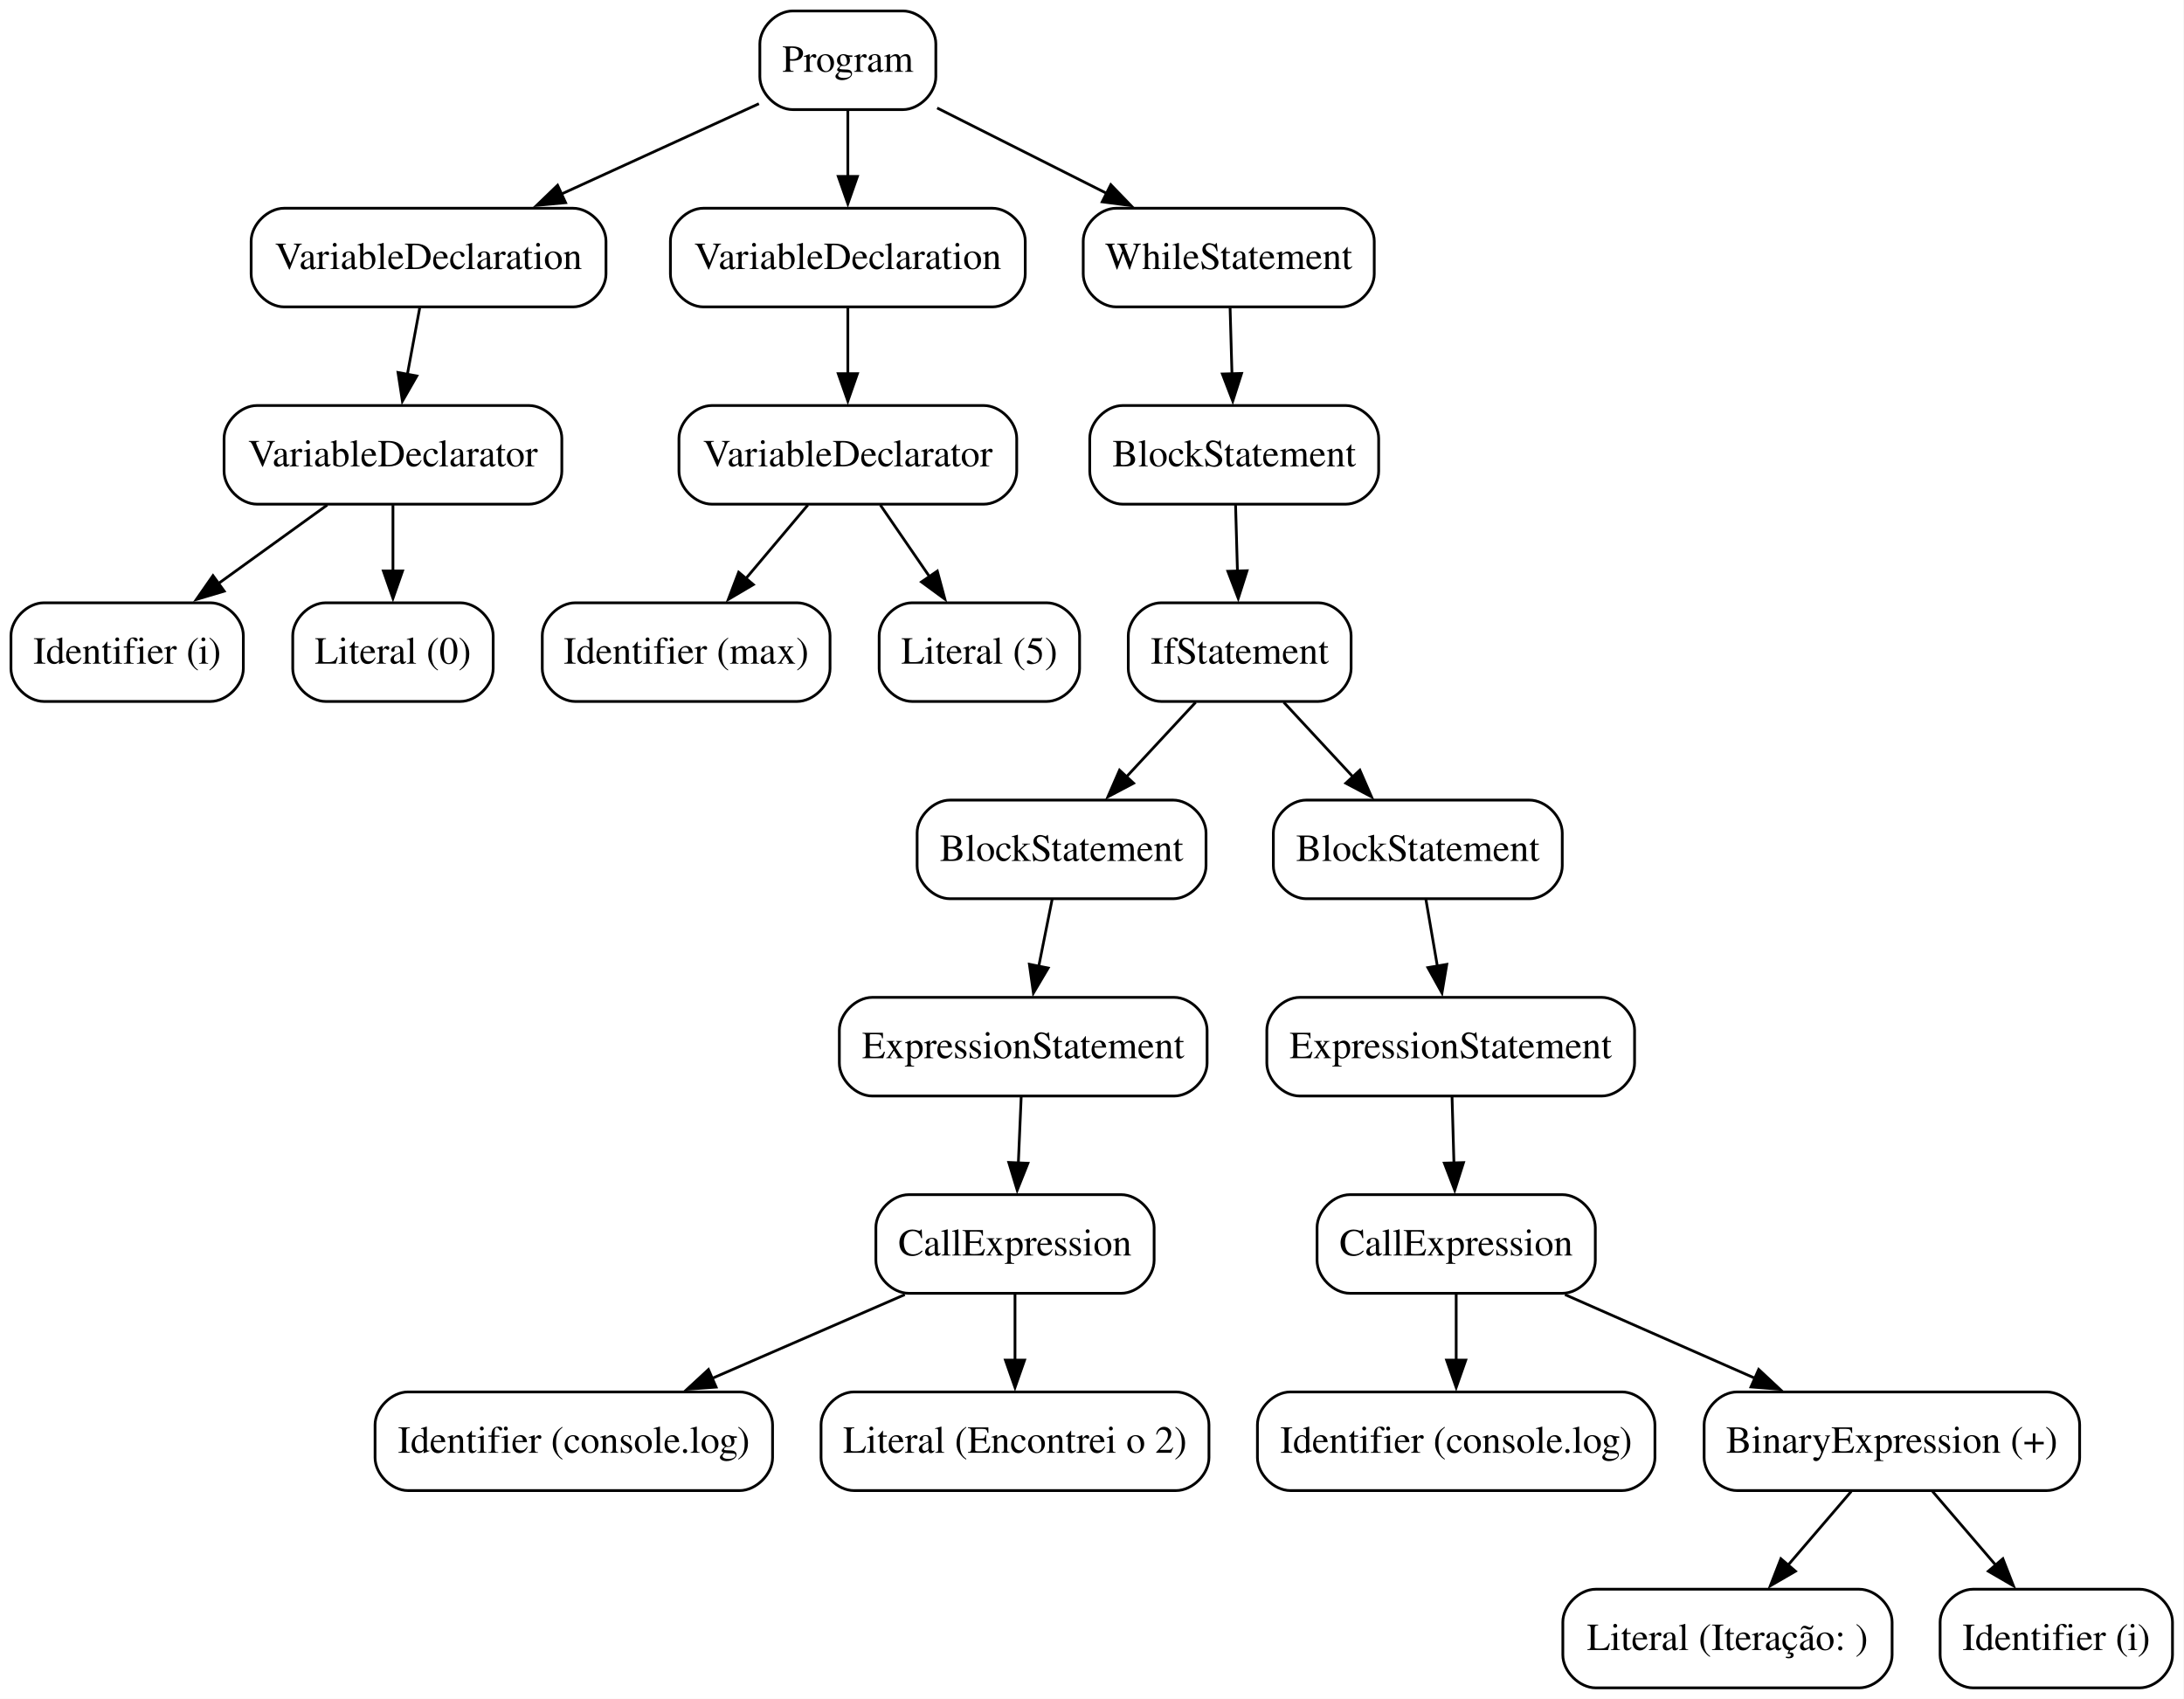
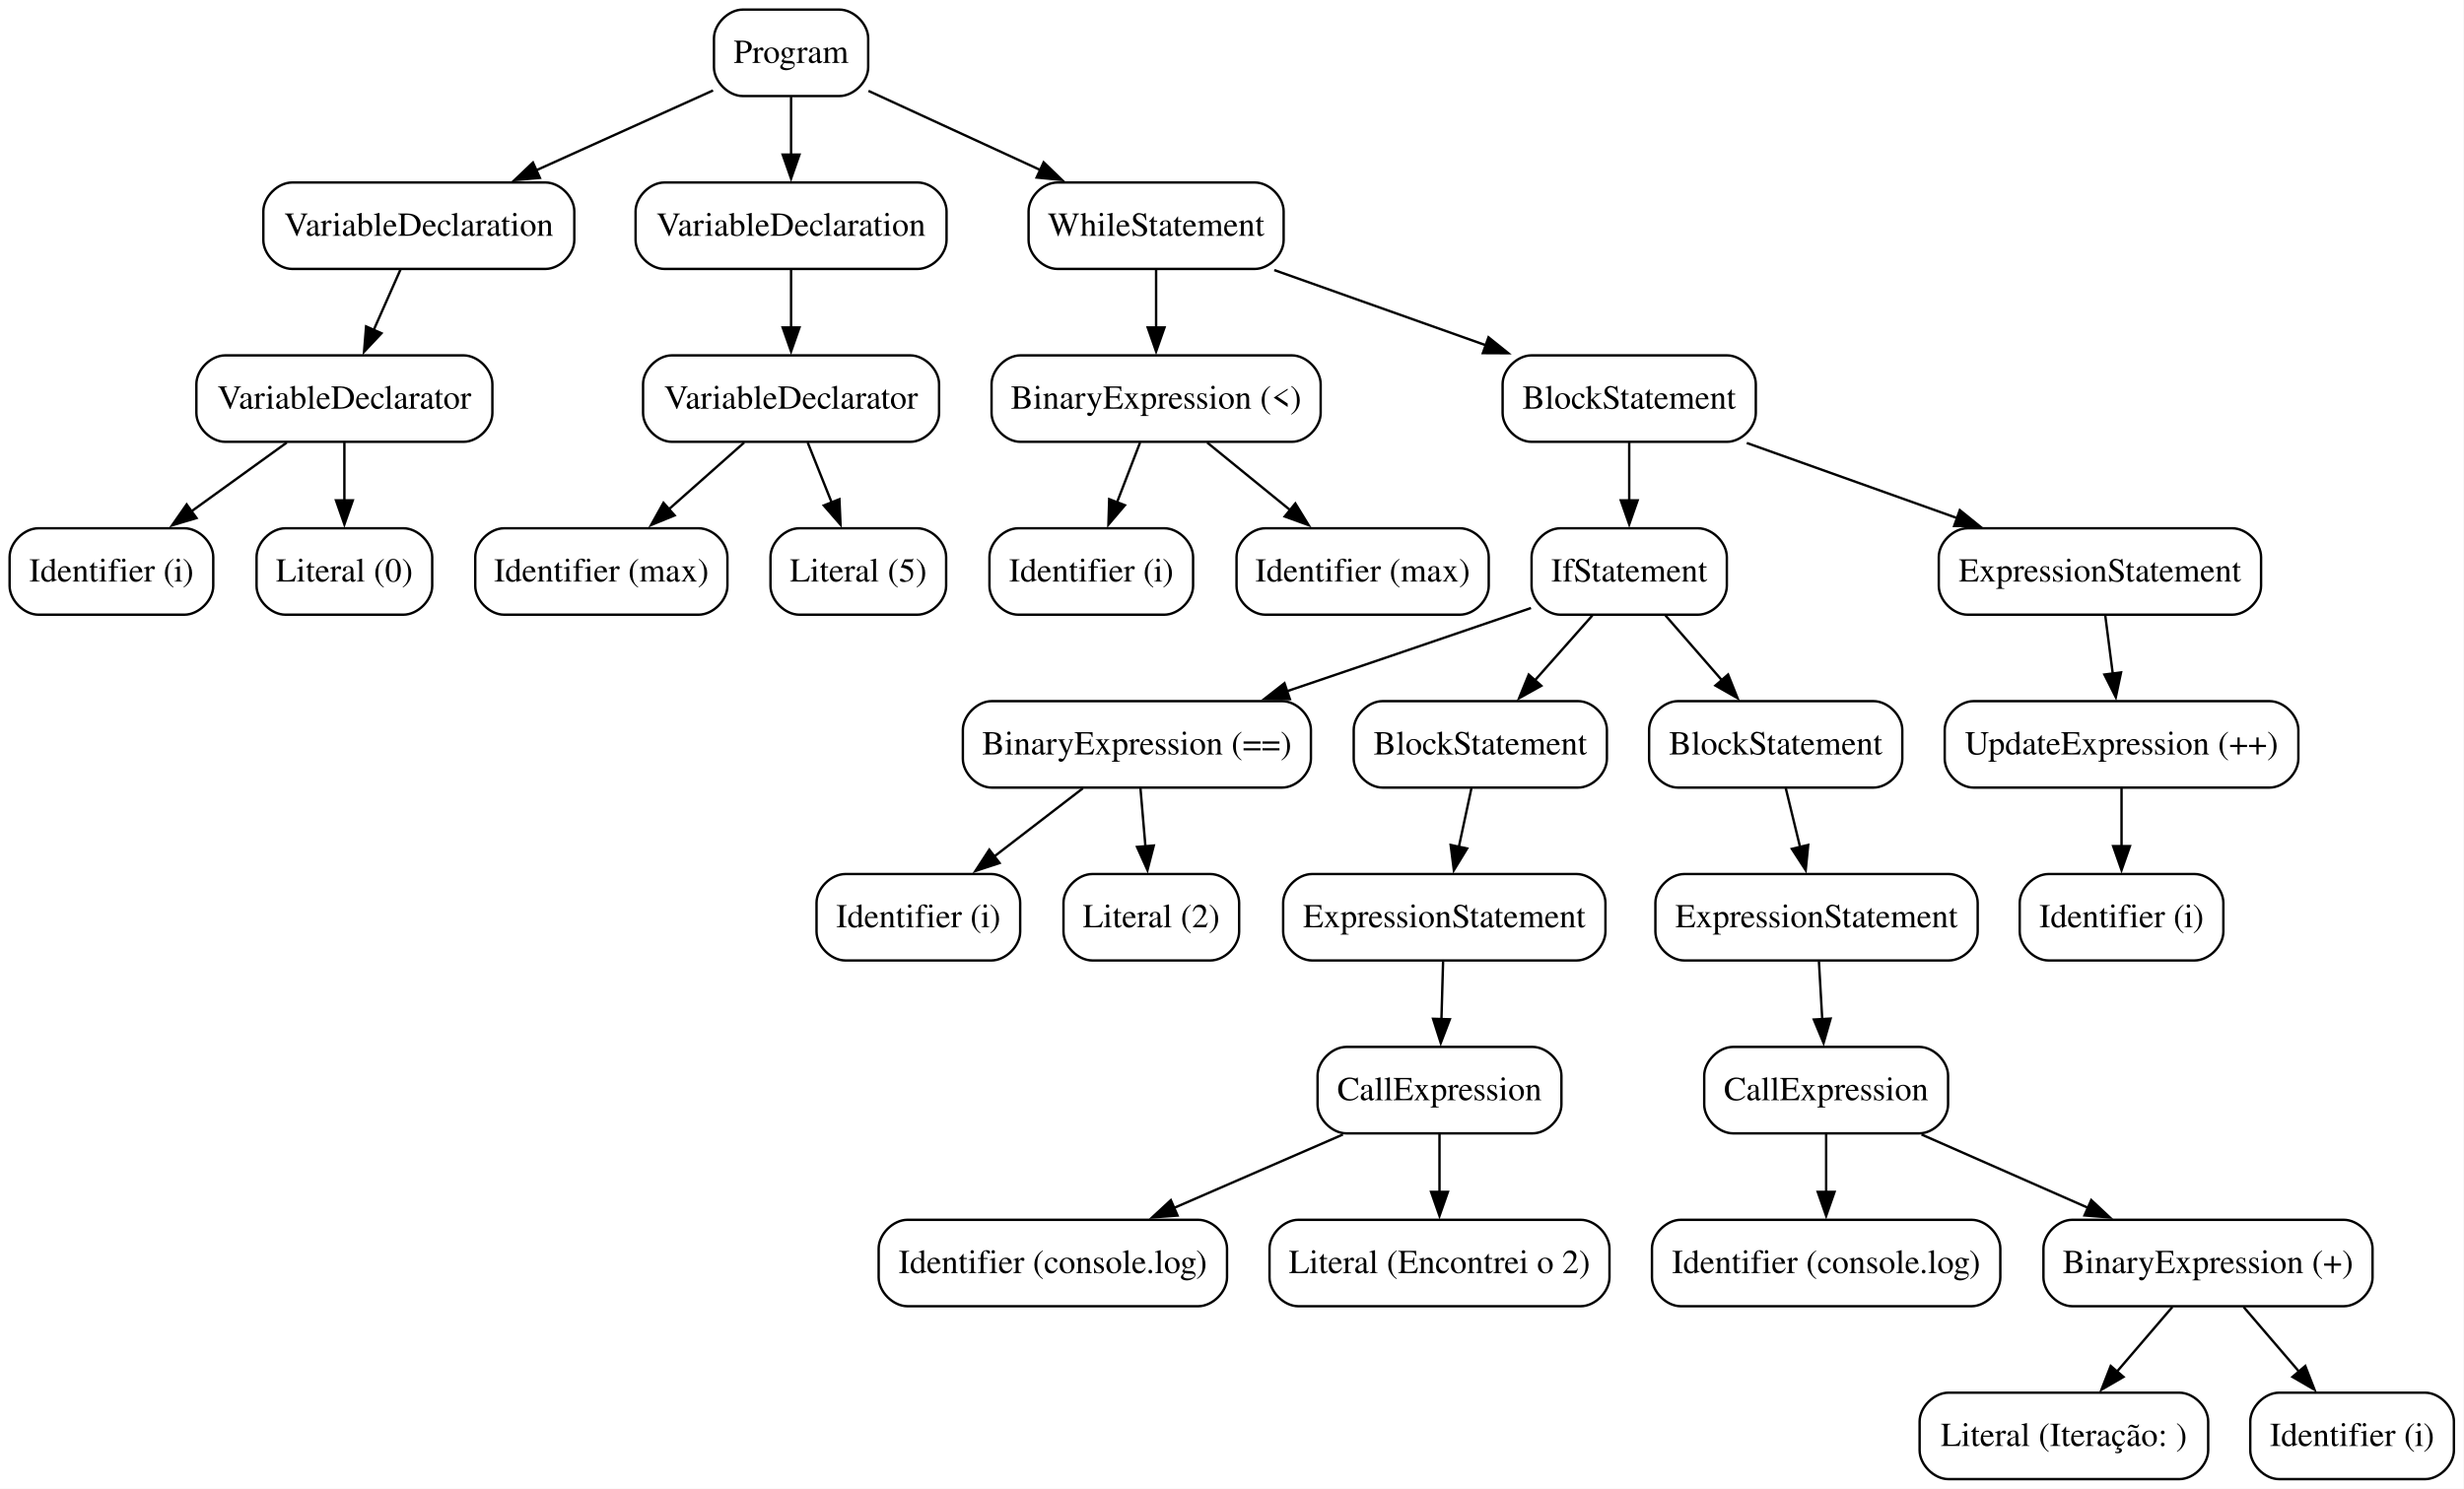
- <svg xmlns="http://www.w3.org/2000/svg" width="797pt" height="620pt" viewBox="0.00 0.00 797.00 620.00">
+ <svg xmlns="http://www.w3.org/2000/svg" width="1026pt" height="620pt" viewBox="0.00 0.00 1026.00 620.00">
  <g id="graph0" class="graph" transform="scale(1 1) rotate(0) translate(4 616)">
-     <polygon fill="white" stroke="none" points="-4,4 -4,-616 792.8,-616 792.8,4 -4,4" />
+     <polygon fill="white" stroke="none" points="-4,4 -4,-616 1021.8,-616 1021.8,4 -4,4" />
    <g id="node1" class="node">
-       <path fill="none" stroke="black" d="M325.51,-612C325.51,-612 285.29,-612 285.29,-612 279.29,-612 273.29,-606 273.29,-600 273.29,-600 273.29,-588 273.29,-588 273.29,-582 279.29,-576 285.29,-576 285.29,-576 325.51,-576 325.51,-576 331.51,-576 337.51,-582 337.51,-588 337.51,-588 337.51,-600 337.51,-600 337.51,-606 331.51,-612 325.51,-612" />
-       <text xml:space="preserve" text-anchor="middle" x="305.4" y="-589.8" font-family="Times,serif" font-size="14.00">Program</text>
+       <path fill="none" stroke="black" d="M345.51,-612C345.51,-612 305.29,-612 305.29,-612 299.29,-612 293.29,-606 293.29,-600 293.29,-600 293.29,-588 293.29,-588 293.29,-582 299.29,-576 305.29,-576 305.29,-576 345.51,-576 345.51,-576 351.51,-576 357.51,-582 357.51,-588 357.51,-588 357.51,-600 357.51,-600 357.51,-606 351.51,-612 345.51,-612" />
+       <text xml:space="preserve" text-anchor="middle" x="325.4" y="-589.8" font-family="Times,serif" font-size="14.00">Program</text>
    </g>
    <g id="node2" class="node">
-       <path fill="none" stroke="black" d="M205.14,-540C205.14,-540 99.65,-540 99.65,-540 93.65,-540 87.65,-534 87.65,-528 87.65,-528 87.65,-516 87.65,-516 87.65,-510 93.65,-504 99.65,-504 99.65,-504 205.14,-504 205.14,-504 211.14,-504 217.14,-510 217.14,-516 217.14,-516 217.14,-528 217.14,-528 217.14,-534 211.14,-540 205.14,-540" />
-       <text xml:space="preserve" text-anchor="middle" x="152.4" y="-517.8" font-family="Times,serif" font-size="14.00">VariableDeclaration</text>
+       <path fill="none" stroke="black" d="M223.14,-540C223.14,-540 117.65,-540 117.65,-540 111.65,-540 105.65,-534 105.65,-528 105.65,-528 105.65,-516 105.65,-516 105.65,-510 111.65,-504 117.65,-504 117.65,-504 223.14,-504 223.14,-504 229.14,-504 235.14,-510 235.14,-516 235.14,-516 235.14,-528 235.14,-528 235.14,-534 229.14,-540 223.14,-540" />
+       <text xml:space="preserve" text-anchor="middle" x="170.4" y="-517.8" font-family="Times,serif" font-size="14.00">VariableDeclaration</text>
    </g>
    <g id="edge1" class="edge">
-       <path fill="none" stroke="black" d="M272.95,-578.15C251.94,-568.54 224.2,-555.85 200.63,-545.07" />
-       <polygon fill="black" stroke="black" points="202.4,-542.03 191.85,-541.05 199.48,-548.39 202.4,-542.03" />
+       <path fill="none" stroke="black" d="M292.91,-578.33C271.56,-568.69 243.25,-555.9 219.22,-545.05" />
+       <polygon fill="black" stroke="black" points="220.81,-541.92 210.25,-541 217.92,-548.3 220.81,-541.92" />
    </g>
    <g id="node6" class="node">
-       <path fill="none" stroke="black" d="M358.14,-540C358.14,-540 252.65,-540 252.65,-540 246.65,-540 240.65,-534 240.65,-528 240.65,-528 240.65,-516 240.65,-516 240.65,-510 246.65,-504 252.65,-504 252.65,-504 358.14,-504 358.14,-504 364.14,-504 370.14,-510 370.14,-516 370.14,-516 370.14,-528 370.14,-528 370.14,-534 364.14,-540 358.14,-540" />
-       <text xml:space="preserve" text-anchor="middle" x="305.4" y="-517.8" font-family="Times,serif" font-size="14.00">VariableDeclaration</text>
+       <path fill="none" stroke="black" d="M378.14,-540C378.14,-540 272.65,-540 272.65,-540 266.65,-540 260.65,-534 260.65,-528 260.65,-528 260.65,-516 260.65,-516 260.65,-510 266.65,-504 272.65,-504 272.65,-504 378.14,-504 378.14,-504 384.14,-504 390.14,-510 390.14,-516 390.14,-516 390.14,-528 390.14,-528 390.14,-534 384.14,-540 378.14,-540" />
+       <text xml:space="preserve" text-anchor="middle" x="325.4" y="-517.8" font-family="Times,serif" font-size="14.00">VariableDeclaration</text>
    </g>
    <g id="edge5" class="edge">
-       <path fill="none" stroke="black" d="M305.4,-575.7C305.4,-568.41 305.4,-559.73 305.4,-551.54" />
-       <polygon fill="black" stroke="black" points="308.9,-551.62 305.4,-541.62 301.9,-551.62 308.9,-551.62" />
+       <path fill="none" stroke="black" d="M325.4,-575.7C325.4,-568.41 325.4,-559.73 325.4,-551.54" />
+       <polygon fill="black" stroke="black" points="328.9,-551.62 325.4,-541.62 321.9,-551.62 328.9,-551.62" />
    </g>
    <g id="node10" class="node">
-       <path fill="none" stroke="black" d="M485.5,-540C485.5,-540 403.3,-540 403.3,-540 397.3,-540 391.3,-534 391.3,-528 391.3,-528 391.3,-516 391.3,-516 391.3,-510 397.3,-504 403.3,-504 403.3,-504 485.5,-504 485.5,-504 491.5,-504 497.5,-510 497.5,-516 497.5,-516 497.5,-528 497.5,-528 497.5,-534 491.5,-540 485.5,-540" />
-       <text xml:space="preserve" text-anchor="middle" x="444.4" y="-517.8" font-family="Times,serif" font-size="14.00">WhileStatement</text>
+       <path fill="none" stroke="black" d="M518.5,-540C518.5,-540 436.3,-540 436.3,-540 430.3,-540 424.3,-534 424.3,-528 424.3,-528 424.3,-516 424.3,-516 424.3,-510 430.3,-504 436.3,-504 436.3,-504 518.5,-504 518.5,-504 524.5,-504 530.5,-510 530.5,-516 530.5,-516 530.5,-528 530.5,-528 530.5,-534 524.5,-540 518.5,-540" />
+       <text xml:space="preserve" text-anchor="middle" x="477.4" y="-517.8" font-family="Times,serif" font-size="14.00">WhileStatement</text>
    </g>
    <g id="edge9" class="edge">
-       <path fill="none" stroke="black" d="M337.99,-576.59C356.44,-567.3 379.78,-555.54 399.89,-545.41" />
-       <polygon fill="black" stroke="black" points="401.36,-548.59 408.72,-540.97 398.22,-542.34 401.36,-548.59" />
+       <path fill="none" stroke="black" d="M357.63,-578.15C378.42,-568.58 405.82,-555.96 429.17,-545.21" />
+       <polygon fill="black" stroke="black" points="430.58,-548.41 438.2,-541.05 427.65,-542.06 430.58,-548.41" />
    </g>
    <g id="node3" class="node">
      <path fill="none" stroke="black" d="M189.03,-468C189.03,-468 89.77,-468 89.77,-468 83.77,-468 77.77,-462 77.77,-456 77.77,-456 77.77,-444 77.77,-444 77.77,-438 83.77,-432 89.77,-432 89.77,-432 189.03,-432 189.03,-432 195.03,-432 201.03,-438 201.03,-444 201.03,-444 201.03,-456 201.03,-456 201.03,-462 195.03,-468 189.03,-468" />
      <text xml:space="preserve" text-anchor="middle" x="139.4" y="-445.8" font-family="Times,serif" font-size="14.00">VariableDeclarator</text>
    </g>
    <g id="edge2" class="edge">
-       <path fill="none" stroke="black" d="M149.18,-503.7C147.82,-496.32 146.18,-487.52 144.64,-479.25" />
-       <polygon fill="black" stroke="black" points="148.12,-478.79 142.85,-469.59 141.24,-480.06 148.12,-478.79" />
+       <path fill="none" stroke="black" d="M162.74,-503.7C159.36,-496.07 155.3,-486.92 151.53,-478.4" />
+       <polygon fill="black" stroke="black" points="154.84,-477.21 147.59,-469.49 148.44,-480.05 154.84,-477.21" />
    </g>
    <g id="node4" class="node">
      <path fill="none" stroke="black" d="M72.8,-396C72.8,-396 12,-396 12,-396 6,-396 0,-390 0,-384 0,-384 0,-372 0,-372 0,-366 6,-360 12,-360 12,-360 72.8,-360 72.8,-360 78.8,-360 84.8,-366 84.8,-372 84.8,-372 84.8,-384 84.8,-384 84.8,-390 78.8,-396 72.8,-396" />
      <text xml:space="preserve" text-anchor="middle" x="42.4" y="-373.8" font-family="Times,serif" font-size="14.00">Identifier (i)</text>
    </g>
    <g id="edge3" class="edge">
      <path fill="none" stroke="black" d="M115.42,-431.7C103.41,-423.03 88.68,-412.4 75.6,-402.96" />
      <polygon fill="black" stroke="black" points="77.82,-400.25 67.66,-397.23 73.72,-405.92 77.82,-400.25" />
    </g>
    <g id="node5" class="node">
      <path fill="none" stroke="black" d="M163.97,-396C163.97,-396 114.83,-396 114.83,-396 108.83,-396 102.83,-390 102.83,-384 102.83,-384 102.83,-372 102.83,-372 102.83,-366 108.83,-360 114.83,-360 114.83,-360 163.97,-360 163.97,-360 169.97,-360 175.97,-366 175.97,-372 175.97,-372 175.97,-384 175.97,-384 175.97,-390 169.97,-396 163.97,-396" />
      <text xml:space="preserve" text-anchor="middle" x="139.4" y="-373.8" font-family="Times,serif" font-size="14.00">Literal (0)</text>
    </g>
    <g id="edge4" class="edge">
      <path fill="none" stroke="black" d="M139.4,-431.7C139.4,-424.41 139.4,-415.73 139.4,-407.54" />
      <polygon fill="black" stroke="black" points="142.9,-407.62 139.4,-397.62 135.9,-407.62 142.9,-407.62" />
    </g>
    <g id="node7" class="node">
-       <path fill="none" stroke="black" d="M355.03,-468C355.03,-468 255.77,-468 255.77,-468 249.77,-468 243.77,-462 243.77,-456 243.77,-456 243.77,-444 243.77,-444 243.77,-438 249.77,-432 255.77,-432 255.77,-432 355.03,-432 355.03,-432 361.03,-432 367.03,-438 367.03,-444 367.03,-444 367.03,-456 367.03,-456 367.03,-462 361.03,-468 355.03,-468" />
-       <text xml:space="preserve" text-anchor="middle" x="305.4" y="-445.8" font-family="Times,serif" font-size="14.00">VariableDeclarator</text>
+       <path fill="none" stroke="black" d="M375.03,-468C375.03,-468 275.77,-468 275.77,-468 269.77,-468 263.77,-462 263.77,-456 263.77,-456 263.77,-444 263.77,-444 263.77,-438 269.77,-432 275.77,-432 275.77,-432 375.03,-432 375.03,-432 381.03,-432 387.03,-438 387.03,-444 387.03,-444 387.03,-456 387.03,-456 387.03,-462 381.03,-468 375.03,-468" />
+       <text xml:space="preserve" text-anchor="middle" x="325.4" y="-445.8" font-family="Times,serif" font-size="14.00">VariableDeclarator</text>
    </g>
    <g id="edge6" class="edge">
-       <path fill="none" stroke="black" d="M305.4,-503.7C305.4,-496.41 305.4,-487.73 305.4,-479.54" />
-       <polygon fill="black" stroke="black" points="308.9,-479.62 305.4,-469.62 301.9,-479.62 308.9,-479.62" />
+       <path fill="none" stroke="black" d="M325.4,-503.7C325.4,-496.41 325.4,-487.73 325.4,-479.54" />
+       <polygon fill="black" stroke="black" points="328.9,-479.62 325.4,-469.62 321.9,-479.62 328.9,-479.62" />
    </g>
    <g id="node8" class="node">
      <path fill="none" stroke="black" d="M286.9,-396C286.9,-396 205.89,-396 205.89,-396 199.89,-396 193.89,-390 193.89,-384 193.89,-384 193.89,-372 193.89,-372 193.89,-366 199.89,-360 205.89,-360 205.89,-360 286.9,-360 286.9,-360 292.9,-360 298.9,-366 298.9,-372 298.9,-372 298.9,-384 298.9,-384 298.9,-390 292.9,-396 286.9,-396" />
      <text xml:space="preserve" text-anchor="middle" x="246.4" y="-373.8" font-family="Times,serif" font-size="14.00">Identifier (max)</text>
    </g>
    <g id="edge7" class="edge">
-       <path fill="none" stroke="black" d="M290.81,-431.7C283.96,-423.56 275.64,-413.69 268.06,-404.7" />
-       <polygon fill="black" stroke="black" points="270.91,-402.65 261.79,-397.26 265.56,-407.16 270.91,-402.65" />
+       <path fill="none" stroke="black" d="M305.87,-431.7C296.38,-423.28 284.79,-413.02 274.38,-403.79" />
+       <polygon fill="black" stroke="black" points="276.91,-401.36 267.11,-397.35 272.27,-406.6 276.91,-401.36" />
    </g>
    <g id="node9" class="node">
      <path fill="none" stroke="black" d="M377.97,-396C377.97,-396 328.83,-396 328.83,-396 322.83,-396 316.83,-390 316.83,-384 316.83,-384 316.83,-372 316.83,-372 316.83,-366 322.83,-360 328.83,-360 328.83,-360 377.97,-360 377.97,-360 383.97,-360 389.97,-366 389.97,-372 389.97,-372 389.97,-384 389.97,-384 389.97,-390 383.97,-396 377.97,-396" />
      <text xml:space="preserve" text-anchor="middle" x="353.4" y="-373.8" font-family="Times,serif" font-size="14.00">Literal (5)</text>
    </g>
    <g id="edge8" class="edge">
-       <path fill="none" stroke="black" d="M317.26,-431.7C322.67,-423.81 329.19,-414.3 335.2,-405.55" />
-       <polygon fill="black" stroke="black" points="338.05,-407.58 340.81,-397.35 332.27,-403.62 338.05,-407.58" />
+       <path fill="none" stroke="black" d="M332.32,-431.7C335.34,-424.15 338.95,-415.12 342.33,-406.68" />
+       <polygon fill="black" stroke="black" points="345.53,-408.09 345.99,-397.51 339.03,-405.49 345.53,-408.09" />
    </g>
    <g id="node11" class="node">
-       <path fill="none" stroke="black" d="M487.11,-468C487.11,-468 405.68,-468 405.68,-468 399.68,-468 393.68,-462 393.68,-456 393.68,-456 393.68,-444 393.68,-444 393.68,-438 399.68,-432 405.68,-432 405.68,-432 487.11,-432 487.11,-432 493.11,-432 499.11,-438 499.11,-444 499.11,-444 499.11,-456 499.11,-456 499.11,-462 493.11,-468 487.11,-468" />
-       <text xml:space="preserve" text-anchor="middle" x="446.4" y="-445.8" font-family="Times,serif" font-size="14.00">BlockStatement</text>
+       <path fill="none" stroke="black" d="M533.92,-468C533.92,-468 420.88,-468 420.88,-468 414.88,-468 408.88,-462 408.88,-456 408.88,-456 408.88,-444 408.88,-444 408.88,-438 414.88,-432 420.88,-432 420.88,-432 533.92,-432 533.92,-432 539.92,-432 545.92,-438 545.92,-444 545.92,-444 545.92,-456 545.92,-456 545.92,-462 539.92,-468 533.92,-468" />
+       <text xml:space="preserve" text-anchor="middle" x="477.4" y="-445.8" font-family="Times,serif" font-size="14.00">BinaryExpression (&lt;)</text>
    </g>
    <g id="edge10" class="edge">
-       <path fill="none" stroke="black" d="M444.89,-503.7C445.1,-496.41 445.35,-487.73 445.58,-479.54" />
-       <polygon fill="black" stroke="black" points="449.08,-479.71 445.87,-469.62 442.08,-479.51 449.08,-479.71" />
+       <path fill="none" stroke="black" d="M477.4,-503.7C477.4,-496.41 477.4,-487.73 477.4,-479.54" />
+       <polygon fill="black" stroke="black" points="480.9,-479.62 477.4,-469.62 473.9,-479.62 480.9,-479.62" />
+     </g>
+     <g id="node14" class="node">
+       <path fill="none" stroke="black" d="M715.11,-468C715.11,-468 633.68,-468 633.68,-468 627.68,-468 621.68,-462 621.68,-456 621.68,-456 621.68,-444 621.68,-444 621.68,-438 627.68,-432 633.68,-432 633.68,-432 715.11,-432 715.11,-432 721.11,-432 727.11,-438 727.11,-444 727.11,-444 727.11,-456 727.11,-456 727.11,-462 721.11,-468 715.11,-468" />
+       <text xml:space="preserve" text-anchor="middle" x="674.4" y="-445.8" font-family="Times,serif" font-size="14.00">BlockStatement</text>
+     </g>
+     <g id="edge13" class="edge">
+       <path fill="none" stroke="black" d="M526.6,-503.52C553.38,-494 586.71,-482.16 614.94,-472.13" />
+       <polygon fill="black" stroke="black" points="615.8,-475.53 624.06,-468.89 613.46,-468.94 615.8,-475.53" />
    </g>
    <g id="node12" class="node">
-       <path fill="none" stroke="black" d="M477.05,-396C477.05,-396 419.74,-396 419.74,-396 413.74,-396 407.74,-390 407.74,-384 407.74,-384 407.74,-372 407.74,-372 407.74,-366 413.74,-360 419.74,-360 419.74,-360 477.05,-360 477.05,-360 483.05,-360 489.05,-366 489.05,-372 489.05,-372 489.05,-384 489.05,-384 489.05,-390 483.05,-396 477.05,-396" />
-       <text xml:space="preserve" text-anchor="middle" x="448.4" y="-373.8" font-family="Times,serif" font-size="14.00">IfStatement</text>
+       <path fill="none" stroke="black" d="M480.8,-396C480.8,-396 420,-396 420,-396 414,-396 408,-390 408,-384 408,-384 408,-372 408,-372 408,-366 414,-360 420,-360 420,-360 480.8,-360 480.8,-360 486.8,-360 492.8,-366 492.8,-372 492.8,-372 492.8,-384 492.8,-384 492.8,-390 486.8,-396 480.8,-396" />
+       <text xml:space="preserve" text-anchor="middle" x="450.4" y="-373.8" font-family="Times,serif" font-size="14.00">Identifier (i)</text>
    </g>
    <g id="edge11" class="edge">
-       <path fill="none" stroke="black" d="M446.89,-431.7C447.1,-424.41 447.35,-415.73 447.58,-407.54" />
-       <polygon fill="black" stroke="black" points="451.08,-407.71 447.87,-397.62 444.08,-407.51 451.08,-407.71" />
+       <path fill="none" stroke="black" d="M470.72,-431.7C467.81,-424.15 464.33,-415.12 461.08,-406.68" />
+       <polygon fill="black" stroke="black" points="464.4,-405.59 457.54,-397.52 457.87,-408.11 464.4,-405.59" />
    </g>
    <g id="node13" class="node">
-       <path fill="none" stroke="black" d="M424.11,-324C424.11,-324 342.68,-324 342.68,-324 336.68,-324 330.68,-318 330.68,-312 330.68,-312 330.68,-300 330.68,-300 330.68,-294 336.68,-288 342.68,-288 342.68,-288 424.11,-288 424.11,-288 430.11,-288 436.11,-294 436.11,-300 436.11,-300 436.11,-312 436.11,-312 436.11,-318 430.11,-324 424.11,-324" />
-       <text xml:space="preserve" text-anchor="middle" x="383.4" y="-301.8" font-family="Times,serif" font-size="14.00">BlockStatement</text>
+       <path fill="none" stroke="black" d="M603.9,-396C603.9,-396 522.89,-396 522.89,-396 516.89,-396 510.89,-390 510.89,-384 510.89,-384 510.89,-372 510.89,-372 510.89,-366 516.89,-360 522.89,-360 522.89,-360 603.9,-360 603.9,-360 609.9,-360 615.9,-366 615.9,-372 615.9,-372 615.9,-384 615.9,-384 615.9,-390 609.9,-396 603.9,-396" />
+       <text xml:space="preserve" text-anchor="middle" x="563.4" y="-373.8" font-family="Times,serif" font-size="14.00">Identifier (max)</text>
    </g>
    <g id="edge12" class="edge">
-       <path fill="none" stroke="black" d="M432.33,-359.7C424.7,-351.47 415.42,-341.48 407,-332.42" />
-       <polygon fill="black" stroke="black" points="409.68,-330.16 400.31,-325.21 404.55,-334.92 409.68,-330.16" />
+       <path fill="none" stroke="black" d="M498.66,-431.7C509.1,-423.2 521.86,-412.81 533.28,-403.51" />
+       <polygon fill="black" stroke="black" points="535.37,-406.33 540.91,-397.3 530.95,-400.9 535.37,-406.33" />
+     </g>
+     <g id="node15" class="node">
+       <path fill="none" stroke="black" d="M703.05,-396C703.05,-396 645.74,-396 645.74,-396 639.74,-396 633.74,-390 633.74,-384 633.74,-384 633.74,-372 633.74,-372 633.74,-366 639.74,-360 645.74,-360 645.74,-360 703.05,-360 703.05,-360 709.05,-360 715.05,-366 715.05,-372 715.05,-372 715.05,-384 715.05,-384 715.05,-390 709.05,-396 703.05,-396" />
+       <text xml:space="preserve" text-anchor="middle" x="674.4" y="-373.8" font-family="Times,serif" font-size="14.00">IfStatement</text>
+     </g>
+     <g id="edge14" class="edge">
+       <path fill="none" stroke="black" d="M674.4,-431.7C674.4,-424.41 674.4,-415.73 674.4,-407.54" />
+       <polygon fill="black" stroke="black" points="677.9,-407.62 674.4,-397.62 670.9,-407.62 677.9,-407.62" />
+     </g>
+     <g id="node31" class="node">
+       <path fill="none" stroke="black" d="M925.5,-396C925.5,-396 815.3,-396 815.3,-396 809.3,-396 803.3,-390 803.3,-384 803.3,-384 803.3,-372 803.3,-372 803.3,-366 809.3,-360 815.3,-360 815.3,-360 925.5,-360 925.5,-360 931.5,-360 937.5,-366 937.5,-372 937.5,-372 937.5,-384 937.5,-384 937.5,-390 931.5,-396 925.5,-396" />
+       <text xml:space="preserve" text-anchor="middle" x="870.4" y="-373.8" font-family="Times,serif" font-size="14.00">ExpressionStatement</text>
+     </g>
+     <g id="edge30" class="edge">
+       <path fill="none" stroke="black" d="M723.35,-431.52C750,-422 783.16,-410.16 811.24,-400.13" />
+       <polygon fill="black" stroke="black" points="812.06,-403.55 820.3,-396.89 809.71,-396.96 812.06,-403.55" />
+     </g>
+     <g id="node16" class="node">
+       <path fill="none" stroke="black" d="M529.86,-324C529.86,-324 408.93,-324 408.93,-324 402.93,-324 396.93,-318 396.93,-312 396.93,-312 396.93,-300 396.93,-300 396.93,-294 402.93,-288 408.93,-288 408.93,-288 529.86,-288 529.86,-288 535.86,-288 541.86,-294 541.86,-300 541.86,-300 541.86,-312 541.86,-312 541.86,-318 535.86,-324 529.86,-324" />
+       <text xml:space="preserve" text-anchor="middle" x="469.4" y="-301.8" font-family="Times,serif" font-size="14.00">BinaryExpression (==)</text>
+     </g>
+     <g id="edge15" class="edge">
+       <path fill="none" stroke="black" d="M633.5,-362.79C630.76,-361.84 628.04,-360.91 625.4,-360 594.57,-349.42 560.28,-337.75 531.72,-328.07" />
+       <polygon fill="black" stroke="black" points="533.1,-324.84 522.51,-324.95 530.85,-331.47 533.1,-324.84" />
+     </g>
+     <g id="node19" class="node">
+       <path fill="none" stroke="black" d="M653.11,-324C653.11,-324 571.68,-324 571.68,-324 565.68,-324 559.68,-318 559.68,-312 559.68,-312 559.68,-300 559.68,-300 559.68,-294 565.68,-288 571.68,-288 571.68,-288 653.11,-288 653.11,-288 659.11,-288 665.11,-294 665.11,-300 665.11,-300 665.11,-312 665.11,-312 665.11,-318 659.11,-324 653.11,-324" />
+       <text xml:space="preserve" text-anchor="middle" x="612.4" y="-301.8" font-family="Times,serif" font-size="14.00">BlockStatement</text>
+     </g>
+     <g id="edge18" class="edge">
+       <path fill="none" stroke="black" d="M659.07,-359.7C651.86,-351.56 643.12,-341.69 635.16,-332.7" />
+       <polygon fill="black" stroke="black" points="637.8,-330.4 628.55,-325.24 632.56,-335.04 637.8,-330.4" />
+     </g>
+     <g id="node24" class="node">
+       <path fill="none" stroke="black" d="M776.11,-324C776.11,-324 694.68,-324 694.68,-324 688.68,-324 682.68,-318 682.68,-312 682.68,-312 682.68,-300 682.68,-300 682.68,-294 688.68,-288 694.68,-288 694.68,-288 776.11,-288 776.11,-288 782.11,-288 788.11,-294 788.11,-300 788.11,-300 788.11,-312 788.11,-312 788.11,-318 782.11,-324 776.11,-324" />
+       <text xml:space="preserve" text-anchor="middle" x="735.4" y="-301.8" font-family="Times,serif" font-size="14.00">BlockStatement</text>
+     </g>
+     <g id="edge23" class="edge">
+       <path fill="none" stroke="black" d="M689.48,-359.7C696.57,-351.56 705.17,-341.69 713,-332.7" />
+       <polygon fill="black" stroke="black" points="715.57,-335.08 719.5,-325.25 710.29,-330.49 715.57,-335.08" />
+     </g>
+     <g id="node17" class="node">
+       <path fill="none" stroke="black" d="M408.8,-252C408.8,-252 348,-252 348,-252 342,-252 336,-246 336,-240 336,-240 336,-228 336,-228 336,-222 342,-216 348,-216 348,-216 408.8,-216 408.8,-216 414.8,-216 420.8,-222 420.8,-228 420.8,-228 420.8,-240 420.8,-240 420.8,-246 414.8,-252 408.8,-252" />
+       <text xml:space="preserve" text-anchor="middle" x="378.4" y="-229.8" font-family="Times,serif" font-size="14.00">Identifier (i)</text>
+     </g>
+     <g id="edge16" class="edge">
+       <path fill="none" stroke="black" d="M446.9,-287.7C435.75,-279.11 422.09,-268.61 409.91,-259.24" />
+       <polygon fill="black" stroke="black" points="412.21,-256.59 402.15,-253.27 407.94,-262.14 412.21,-256.59" />
    </g>
    <g id="node18" class="node">
-       <path fill="none" stroke="black" d="M554.11,-324C554.11,-324 472.68,-324 472.68,-324 466.68,-324 460.68,-318 460.68,-312 460.68,-312 460.68,-300 460.68,-300 460.68,-294 466.68,-288 472.68,-288 472.68,-288 554.11,-288 554.11,-288 560.11,-288 566.11,-294 566.11,-300 566.11,-300 566.11,-312 566.11,-312 566.11,-318 560.11,-324 554.11,-324" />
-       <text xml:space="preserve" text-anchor="middle" x="513.4" y="-301.8" font-family="Times,serif" font-size="14.00">BlockStatement</text>
+       <path fill="none" stroke="black" d="M499.97,-252C499.97,-252 450.83,-252 450.83,-252 444.83,-252 438.83,-246 438.83,-240 438.83,-240 438.83,-228 438.83,-228 438.83,-222 444.83,-216 450.83,-216 450.83,-216 499.97,-216 499.97,-216 505.97,-216 511.97,-222 511.97,-228 511.97,-228 511.97,-240 511.97,-240 511.97,-246 505.97,-252 499.97,-252" />
+       <text xml:space="preserve" text-anchor="middle" x="475.4" y="-229.8" font-family="Times,serif" font-size="14.00">Literal (2)</text>
    </g>
    <g id="edge17" class="edge">
-       <path fill="none" stroke="black" d="M464.47,-359.7C472.1,-351.47 481.38,-341.48 489.79,-332.42" />
-       <polygon fill="black" stroke="black" points="492.25,-334.92 496.49,-325.21 487.12,-330.16 492.25,-334.92" />
-     </g>
-     <g id="node14" class="node">
-       <path fill="none" stroke="black" d="M424.5,-252C424.5,-252 314.3,-252 314.3,-252 308.3,-252 302.3,-246 302.3,-240 302.3,-240 302.3,-228 302.3,-228 302.3,-222 308.3,-216 314.3,-216 314.3,-216 424.5,-216 424.5,-216 430.5,-216 436.5,-222 436.5,-228 436.5,-228 436.5,-240 436.5,-240 436.5,-246 430.5,-252 424.5,-252" />
-       <text xml:space="preserve" text-anchor="middle" x="369.4" y="-229.8" font-family="Times,serif" font-size="14.00">ExpressionStatement</text>
-     </g>
-     <g id="edge13" class="edge">
-       <path fill="none" stroke="black" d="M379.94,-287.7C378.46,-280.32 376.7,-271.52 375.05,-263.25" />
-       <polygon fill="black" stroke="black" points="378.51,-262.71 373.12,-253.59 371.65,-264.08 378.51,-262.71" />
-     </g>
-     <g id="node15" class="node">
-       <path fill="none" stroke="black" d="M405.17,-180C405.17,-180 327.63,-180 327.63,-180 321.63,-180 315.63,-174 315.63,-168 315.63,-168 315.63,-156 315.63,-156 315.63,-150 321.63,-144 327.63,-144 327.63,-144 405.17,-144 405.17,-144 411.17,-144 417.17,-150 417.17,-156 417.17,-156 417.17,-168 417.17,-168 417.17,-174 411.17,-180 405.17,-180" />
-       <text xml:space="preserve" text-anchor="middle" x="366.4" y="-157.8" font-family="Times,serif" font-size="14.00">CallExpression</text>
-     </g>
-     <g id="edge14" class="edge">
-       <path fill="none" stroke="black" d="M368.66,-215.7C368.34,-208.41 367.97,-199.73 367.62,-191.54" />
-       <polygon fill="black" stroke="black" points="371.12,-191.46 367.2,-181.62 364.13,-191.76 371.12,-191.46" />
-     </g>
-     <g id="node16" class="node">
-       <path fill="none" stroke="black" d="M265.93,-108C265.93,-108 144.87,-108 144.87,-108 138.87,-108 132.87,-102 132.87,-96 132.87,-96 132.87,-84 132.87,-84 132.87,-78 138.87,-72 144.87,-72 144.87,-72 265.93,-72 265.93,-72 271.93,-72 277.93,-78 277.93,-84 277.93,-84 277.93,-96 277.93,-96 277.93,-102 271.93,-108 265.93,-108" />
-       <text xml:space="preserve" text-anchor="middle" x="205.4" y="-85.8" font-family="Times,serif" font-size="14.00">Identifier (console.log)</text>
-     </g>
-     <g id="edge15" class="edge">
-       <path fill="none" stroke="black" d="M326.19,-143.52C304.88,-134.25 278.5,-122.78 255.83,-112.93" />
-       <polygon fill="black" stroke="black" points="257.33,-109.76 246.76,-108.99 254.54,-116.18 257.33,-109.76" />
-     </g>
-     <g id="node17" class="node">
-       <path fill="none" stroke="black" d="M425.18,-108C425.18,-108 307.62,-108 307.62,-108 301.62,-108 295.62,-102 295.62,-96 295.62,-96 295.62,-84 295.62,-84 295.62,-78 301.62,-72 307.62,-72 307.62,-72 425.18,-72 425.18,-72 431.18,-72 437.18,-78 437.18,-84 437.18,-84 437.18,-96 437.18,-96 437.18,-102 431.18,-108 425.18,-108" />
-       <text xml:space="preserve" text-anchor="middle" x="366.4" y="-85.8" font-family="Times,serif" font-size="14.00">Literal (Encontrei o 2)</text>
-     </g>
-     <g id="edge16" class="edge">
-       <path fill="none" stroke="black" d="M366.4,-143.7C366.4,-136.41 366.4,-127.73 366.4,-119.54" />
-       <polygon fill="black" stroke="black" points="369.9,-119.62 366.4,-109.62 362.9,-119.62 369.9,-119.62" />
-     </g>
-     <g id="node19" class="node">
-       <path fill="none" stroke="black" d="M580.5,-252C580.5,-252 470.3,-252 470.3,-252 464.3,-252 458.3,-246 458.3,-240 458.3,-240 458.3,-228 458.3,-228 458.3,-222 464.3,-216 470.3,-216 470.3,-216 580.5,-216 580.5,-216 586.5,-216 592.5,-222 592.5,-228 592.5,-228 592.5,-240 592.5,-240 592.5,-246 586.5,-252 580.5,-252" />
-       <text xml:space="preserve" text-anchor="middle" x="525.4" y="-229.8" font-family="Times,serif" font-size="14.00">ExpressionStatement</text>
-     </g>
-     <g id="edge18" class="edge">
-       <path fill="none" stroke="black" d="M516.36,-287.7C517.63,-280.32 519.14,-271.52 520.56,-263.25" />
-       <polygon fill="black" stroke="black" points="523.97,-264.04 522.21,-253.6 517.07,-262.86 523.97,-264.04" />
+       <path fill="none" stroke="black" d="M470.88,-287.7C471.51,-280.41 472.25,-271.73 472.95,-263.54" />
+       <polygon fill="black" stroke="black" points="476.44,-263.87 473.8,-253.61 469.46,-263.28 476.44,-263.87" />
    </g>
    <g id="node20" class="node">
-       <path fill="none" stroke="black" d="M566.17,-180C566.17,-180 488.63,-180 488.63,-180 482.63,-180 476.63,-174 476.63,-168 476.63,-168 476.63,-156 476.63,-156 476.63,-150 482.63,-144 488.63,-144 488.63,-144 566.17,-144 566.17,-144 572.17,-144 578.17,-150 578.17,-156 578.17,-156 578.17,-168 578.17,-168 578.17,-174 572.17,-180 566.17,-180" />
-       <text xml:space="preserve" text-anchor="middle" x="527.4" y="-157.8" font-family="Times,serif" font-size="14.00">CallExpression</text>
+       <path fill="none" stroke="black" d="M652.5,-252C652.5,-252 542.3,-252 542.3,-252 536.3,-252 530.3,-246 530.3,-240 530.3,-240 530.3,-228 530.3,-228 530.3,-222 536.3,-216 542.3,-216 542.3,-216 652.5,-216 652.5,-216 658.5,-216 664.5,-222 664.5,-228 664.5,-228 664.5,-240 664.5,-240 664.5,-246 658.5,-252 652.5,-252" />
+       <text xml:space="preserve" text-anchor="middle" x="597.4" y="-229.8" font-family="Times,serif" font-size="14.00">ExpressionStatement</text>
    </g>
    <g id="edge19" class="edge">
-       <path fill="none" stroke="black" d="M525.89,-215.7C526.1,-208.41 526.35,-199.73 526.58,-191.54" />
-       <polygon fill="black" stroke="black" points="530.08,-191.71 526.87,-181.62 523.08,-191.51 530.08,-191.71" />
+       <path fill="none" stroke="black" d="M608.69,-287.7C607.11,-280.32 605.23,-271.52 603.45,-263.25" />
+       <polygon fill="black" stroke="black" points="606.9,-262.63 601.38,-253.58 600.05,-264.1 606.9,-262.63" />
    </g>
    <g id="node21" class="node">
-       <path fill="none" stroke="black" d="M587.93,-108C587.93,-108 466.87,-108 466.87,-108 460.87,-108 454.87,-102 454.87,-96 454.87,-96 454.87,-84 454.87,-84 454.87,-78 460.87,-72 466.87,-72 466.87,-72 587.93,-72 587.93,-72 593.93,-72 599.93,-78 599.93,-84 599.93,-84 599.93,-96 599.93,-96 599.93,-102 593.93,-108 587.93,-108" />
-       <text xml:space="preserve" text-anchor="middle" x="527.4" y="-85.8" font-family="Times,serif" font-size="14.00">Identifier (console.log)</text>
+       <path fill="none" stroke="black" d="M634.17,-180C634.17,-180 556.63,-180 556.63,-180 550.63,-180 544.63,-174 544.63,-168 544.63,-168 544.63,-156 544.63,-156 544.63,-150 550.63,-144 556.63,-144 556.63,-144 634.17,-144 634.17,-144 640.17,-144 646.17,-150 646.17,-156 646.17,-156 646.17,-168 646.17,-168 646.17,-174 640.17,-180 634.17,-180" />
+       <text xml:space="preserve" text-anchor="middle" x="595.4" y="-157.8" font-family="Times,serif" font-size="14.00">CallExpression</text>
    </g>
    <g id="edge20" class="edge">
-       <path fill="none" stroke="black" d="M527.4,-143.7C527.4,-136.41 527.4,-127.73 527.4,-119.54" />
-       <polygon fill="black" stroke="black" points="530.9,-119.62 527.4,-109.62 523.9,-119.62 530.9,-119.62" />
+       <path fill="none" stroke="black" d="M596.9,-215.7C596.7,-208.41 596.45,-199.73 596.21,-191.54" />
+       <polygon fill="black" stroke="black" points="599.71,-191.51 595.93,-181.62 592.72,-191.71 599.71,-191.51" />
    </g>
    <g id="node22" class="node">
-       <path fill="none" stroke="black" d="M742.92,-108C742.92,-108 629.88,-108 629.88,-108 623.88,-108 617.88,-102 617.88,-96 617.88,-96 617.88,-84 617.88,-84 617.88,-78 623.88,-72 629.88,-72 629.88,-72 742.92,-72 742.92,-72 748.92,-72 754.92,-78 754.92,-84 754.92,-84 754.92,-96 754.92,-96 754.92,-102 748.92,-108 742.92,-108" />
-       <text xml:space="preserve" text-anchor="middle" x="686.4" y="-85.8" font-family="Times,serif" font-size="14.00">BinaryExpression (+)</text>
+       <path fill="none" stroke="black" d="M494.93,-108C494.93,-108 373.87,-108 373.87,-108 367.87,-108 361.87,-102 361.87,-96 361.87,-96 361.87,-84 361.87,-84 361.87,-78 367.87,-72 373.87,-72 373.87,-72 494.93,-72 494.93,-72 500.93,-72 506.93,-78 506.93,-84 506.93,-84 506.93,-96 506.93,-96 506.93,-102 500.93,-108 494.93,-108" />
+       <text xml:space="preserve" text-anchor="middle" x="434.4" y="-85.8" font-family="Times,serif" font-size="14.00">Identifier (console.log)</text>
    </g>
    <g id="edge21" class="edge">
-       <path fill="none" stroke="black" d="M567.11,-143.52C588.15,-134.25 614.21,-122.78 636.59,-112.93" />
-       <polygon fill="black" stroke="black" points="637.79,-116.22 645.53,-108.99 634.97,-109.82 637.79,-116.22" />
+       <path fill="none" stroke="black" d="M555.19,-143.52C533.88,-134.25 507.5,-122.78 484.83,-112.93" />
+       <polygon fill="black" stroke="black" points="486.33,-109.76 475.76,-108.99 483.54,-116.18 486.33,-109.76" />
    </g>
    <g id="node23" class="node">
-       <path fill="none" stroke="black" d="M674.48,-36C674.48,-36 578.32,-36 578.32,-36 572.32,-36 566.32,-30 566.32,-24 566.32,-24 566.32,-12 566.32,-12 566.32,-6 572.32,0 578.32,0 578.32,0 674.48,0 674.48,0 680.48,0 686.48,-6 686.48,-12 686.48,-12 686.48,-24 686.48,-24 686.48,-30 680.48,-36 674.48,-36" />
-       <text xml:space="preserve" text-anchor="middle" x="626.4" y="-13.8" font-family="Times,serif" font-size="14.00">Literal (Iteração: )</text>
+       <path fill="none" stroke="black" d="M654.18,-108C654.18,-108 536.62,-108 536.62,-108 530.62,-108 524.62,-102 524.62,-96 524.62,-96 524.62,-84 524.62,-84 524.62,-78 530.62,-72 536.62,-72 536.62,-72 654.18,-72 654.18,-72 660.18,-72 666.18,-78 666.18,-84 666.18,-84 666.18,-96 666.18,-96 666.18,-102 660.18,-108 654.18,-108" />
+       <text xml:space="preserve" text-anchor="middle" x="595.4" y="-85.8" font-family="Times,serif" font-size="14.00">Literal (Encontrei o 2)</text>
    </g>
    <g id="edge22" class="edge">
-       <path fill="none" stroke="black" d="M671.57,-71.7C664.59,-63.56 656.13,-53.69 648.43,-44.7" />
-       <polygon fill="black" stroke="black" points="651.21,-42.57 642.04,-37.25 645.89,-47.12 651.21,-42.57" />
-     </g>
-     <g id="node24" class="node">
-       <path fill="none" stroke="black" d="M776.8,-36C776.8,-36 716,-36 716,-36 710,-36 704,-30 704,-24 704,-24 704,-12 704,-12 704,-6 710,0 716,0 716,0 776.8,0 776.8,0 782.8,0 788.8,-6 788.8,-12 788.8,-12 788.8,-24 788.8,-24 788.8,-30 782.8,-36 776.8,-36" />
-       <text xml:space="preserve" text-anchor="middle" x="746.4" y="-13.8" font-family="Times,serif" font-size="14.00">Identifier (i)</text>
-     </g>
-     <g id="edge23" class="edge">
-       <path fill="none" stroke="black" d="M701.23,-71.7C708.21,-63.56 716.66,-53.69 724.37,-44.7" />
-       <polygon fill="black" stroke="black" points="726.9,-47.12 730.75,-37.25 721.59,-42.57 726.9,-47.12" />
+       <path fill="none" stroke="black" d="M595.4,-143.7C595.4,-136.41 595.4,-127.73 595.4,-119.54" />
+       <polygon fill="black" stroke="black" points="598.9,-119.62 595.4,-109.62 591.9,-119.62 598.9,-119.62" />
+     </g>
+     <g id="node25" class="node">
+       <path fill="none" stroke="black" d="M807.5,-252C807.5,-252 697.3,-252 697.3,-252 691.3,-252 685.3,-246 685.3,-240 685.3,-240 685.3,-228 685.3,-228 685.3,-222 691.3,-216 697.3,-216 697.3,-216 807.5,-216 807.5,-216 813.5,-216 819.5,-222 819.5,-228 819.5,-228 819.5,-240 819.5,-240 819.5,-246 813.5,-252 807.5,-252" />
+       <text xml:space="preserve" text-anchor="middle" x="752.4" y="-229.8" font-family="Times,serif" font-size="14.00">ExpressionStatement</text>
+     </g>
+     <g id="edge24" class="edge">
+       <path fill="none" stroke="black" d="M739.6,-287.7C741.39,-280.32 743.53,-271.52 745.54,-263.25" />
+       <polygon fill="black" stroke="black" points="748.93,-264.12 747.89,-253.58 742.13,-262.47 748.93,-264.12" />
+     </g>
+     <g id="node26" class="node">
+       <path fill="none" stroke="black" d="M795.17,-180C795.17,-180 717.63,-180 717.63,-180 711.63,-180 705.63,-174 705.63,-168 705.63,-168 705.63,-156 705.63,-156 705.63,-150 711.63,-144 717.63,-144 717.63,-144 795.17,-144 795.17,-144 801.17,-144 807.17,-150 807.17,-156 807.17,-156 807.17,-168 807.17,-168 807.17,-174 801.17,-180 795.17,-180" />
+       <text xml:space="preserve" text-anchor="middle" x="756.4" y="-157.8" font-family="Times,serif" font-size="14.00">CallExpression</text>
+     </g>
+     <g id="edge25" class="edge">
+       <path fill="none" stroke="black" d="M753.39,-215.7C753.8,-208.41 754.3,-199.73 754.77,-191.54" />
+       <polygon fill="black" stroke="black" points="758.26,-191.8 755.33,-181.62 751.27,-191.4 758.26,-191.8" />
+     </g>
+     <g id="node27" class="node">
+       <path fill="none" stroke="black" d="M816.93,-108C816.93,-108 695.87,-108 695.87,-108 689.87,-108 683.87,-102 683.87,-96 683.87,-96 683.87,-84 683.87,-84 683.87,-78 689.87,-72 695.87,-72 695.87,-72 816.93,-72 816.93,-72 822.93,-72 828.93,-78 828.93,-84 828.93,-84 828.93,-96 828.93,-96 828.93,-102 822.93,-108 816.93,-108" />
+       <text xml:space="preserve" text-anchor="middle" x="756.4" y="-85.8" font-family="Times,serif" font-size="14.00">Identifier (console.log)</text>
+     </g>
+     <g id="edge26" class="edge">
+       <path fill="none" stroke="black" d="M756.4,-143.7C756.4,-136.41 756.4,-127.73 756.4,-119.54" />
+       <polygon fill="black" stroke="black" points="759.9,-119.62 756.4,-109.62 752.9,-119.62 759.9,-119.62" />
+     </g>
+     <g id="node28" class="node">
+       <path fill="none" stroke="black" d="M971.92,-108C971.92,-108 858.88,-108 858.88,-108 852.88,-108 846.88,-102 846.88,-96 846.88,-96 846.88,-84 846.88,-84 846.88,-78 852.88,-72 858.88,-72 858.88,-72 971.92,-72 971.92,-72 977.92,-72 983.92,-78 983.92,-84 983.92,-84 983.92,-96 983.92,-96 983.92,-102 977.92,-108 971.92,-108" />
+       <text xml:space="preserve" text-anchor="middle" x="915.4" y="-85.8" font-family="Times,serif" font-size="14.00">BinaryExpression (+)</text>
+     </g>
+     <g id="edge27" class="edge">
+       <path fill="none" stroke="black" d="M796.11,-143.52C817.15,-134.25 843.21,-122.78 865.59,-112.93" />
+       <polygon fill="black" stroke="black" points="866.79,-116.22 874.53,-108.99 863.97,-109.82 866.79,-116.22" />
+     </g>
+     <g id="node29" class="node">
+       <path fill="none" stroke="black" d="M903.48,-36C903.48,-36 807.32,-36 807.32,-36 801.32,-36 795.32,-30 795.32,-24 795.32,-24 795.32,-12 795.32,-12 795.32,-6 801.32,0 807.32,0 807.32,0 903.48,0 903.48,0 909.48,0 915.48,-6 915.48,-12 915.48,-12 915.48,-24 915.48,-24 915.48,-30 909.48,-36 903.48,-36" />
+       <text xml:space="preserve" text-anchor="middle" x="855.4" y="-13.8" font-family="Times,serif" font-size="14.00">Literal (Iteração: )</text>
+     </g>
+     <g id="edge28" class="edge">
+       <path fill="none" stroke="black" d="M900.57,-71.7C893.59,-63.56 885.13,-53.69 877.43,-44.7" />
+       <polygon fill="black" stroke="black" points="880.21,-42.57 871.04,-37.25 874.89,-47.12 880.21,-42.57" />
+     </g>
+     <g id="node30" class="node">
+       <path fill="none" stroke="black" d="M1005.8,-36C1005.8,-36 945,-36 945,-36 939,-36 933,-30 933,-24 933,-24 933,-12 933,-12 933,-6 939,0 945,0 945,0 1005.8,0 1005.8,0 1011.8,0 1017.8,-6 1017.8,-12 1017.8,-12 1017.8,-24 1017.8,-24 1017.8,-30 1011.8,-36 1005.8,-36" />
+       <text xml:space="preserve" text-anchor="middle" x="975.4" y="-13.8" font-family="Times,serif" font-size="14.00">Identifier (i)</text>
+     </g>
+     <g id="edge29" class="edge">
+       <path fill="none" stroke="black" d="M930.23,-71.7C937.21,-63.56 945.66,-53.69 953.37,-44.7" />
+       <polygon fill="black" stroke="black" points="955.9,-47.12 959.75,-37.25 950.59,-42.57 955.9,-47.12" />
+     </g>
+     <g id="node32" class="node">
+       <path fill="none" stroke="black" d="M941.03,-324C941.03,-324 817.77,-324 817.77,-324 811.77,-324 805.77,-318 805.77,-312 805.77,-312 805.77,-300 805.77,-300 805.77,-294 811.77,-288 817.77,-288 817.77,-288 941.03,-288 941.03,-288 947.03,-288 953.03,-294 953.03,-300 953.03,-300 953.03,-312 953.03,-312 953.03,-318 947.03,-324 941.03,-324" />
+       <text xml:space="preserve" text-anchor="middle" x="879.4" y="-301.8" font-family="Times,serif" font-size="14.00">UpdateExpression (++)</text>
+     </g>
+     <g id="edge31" class="edge">
+       <path fill="none" stroke="black" d="M872.62,-359.7C873.57,-352.32 874.7,-343.52 875.77,-335.25" />
+       <polygon fill="black" stroke="black" points="879.2,-335.97 877.01,-325.61 872.26,-335.08 879.2,-335.97" />
+     </g>
+     <g id="node33" class="node">
+       <path fill="none" stroke="black" d="M909.8,-252C909.8,-252 849,-252 849,-252 843,-252 837,-246 837,-240 837,-240 837,-228 837,-228 837,-222 843,-216 849,-216 849,-216 909.8,-216 909.8,-216 915.8,-216 921.8,-222 921.8,-228 921.8,-228 921.8,-240 921.8,-240 921.8,-246 915.8,-252 909.8,-252" />
+       <text xml:space="preserve" text-anchor="middle" x="879.4" y="-229.8" font-family="Times,serif" font-size="14.00">Identifier (i)</text>
+     </g>
+     <g id="edge32" class="edge">
+       <path fill="none" stroke="black" d="M879.4,-287.7C879.4,-280.41 879.4,-271.73 879.4,-263.54" />
+       <polygon fill="black" stroke="black" points="882.9,-263.62 879.4,-253.62 875.9,-263.62 882.9,-263.62" />
    </g>
  </g>
</svg>
